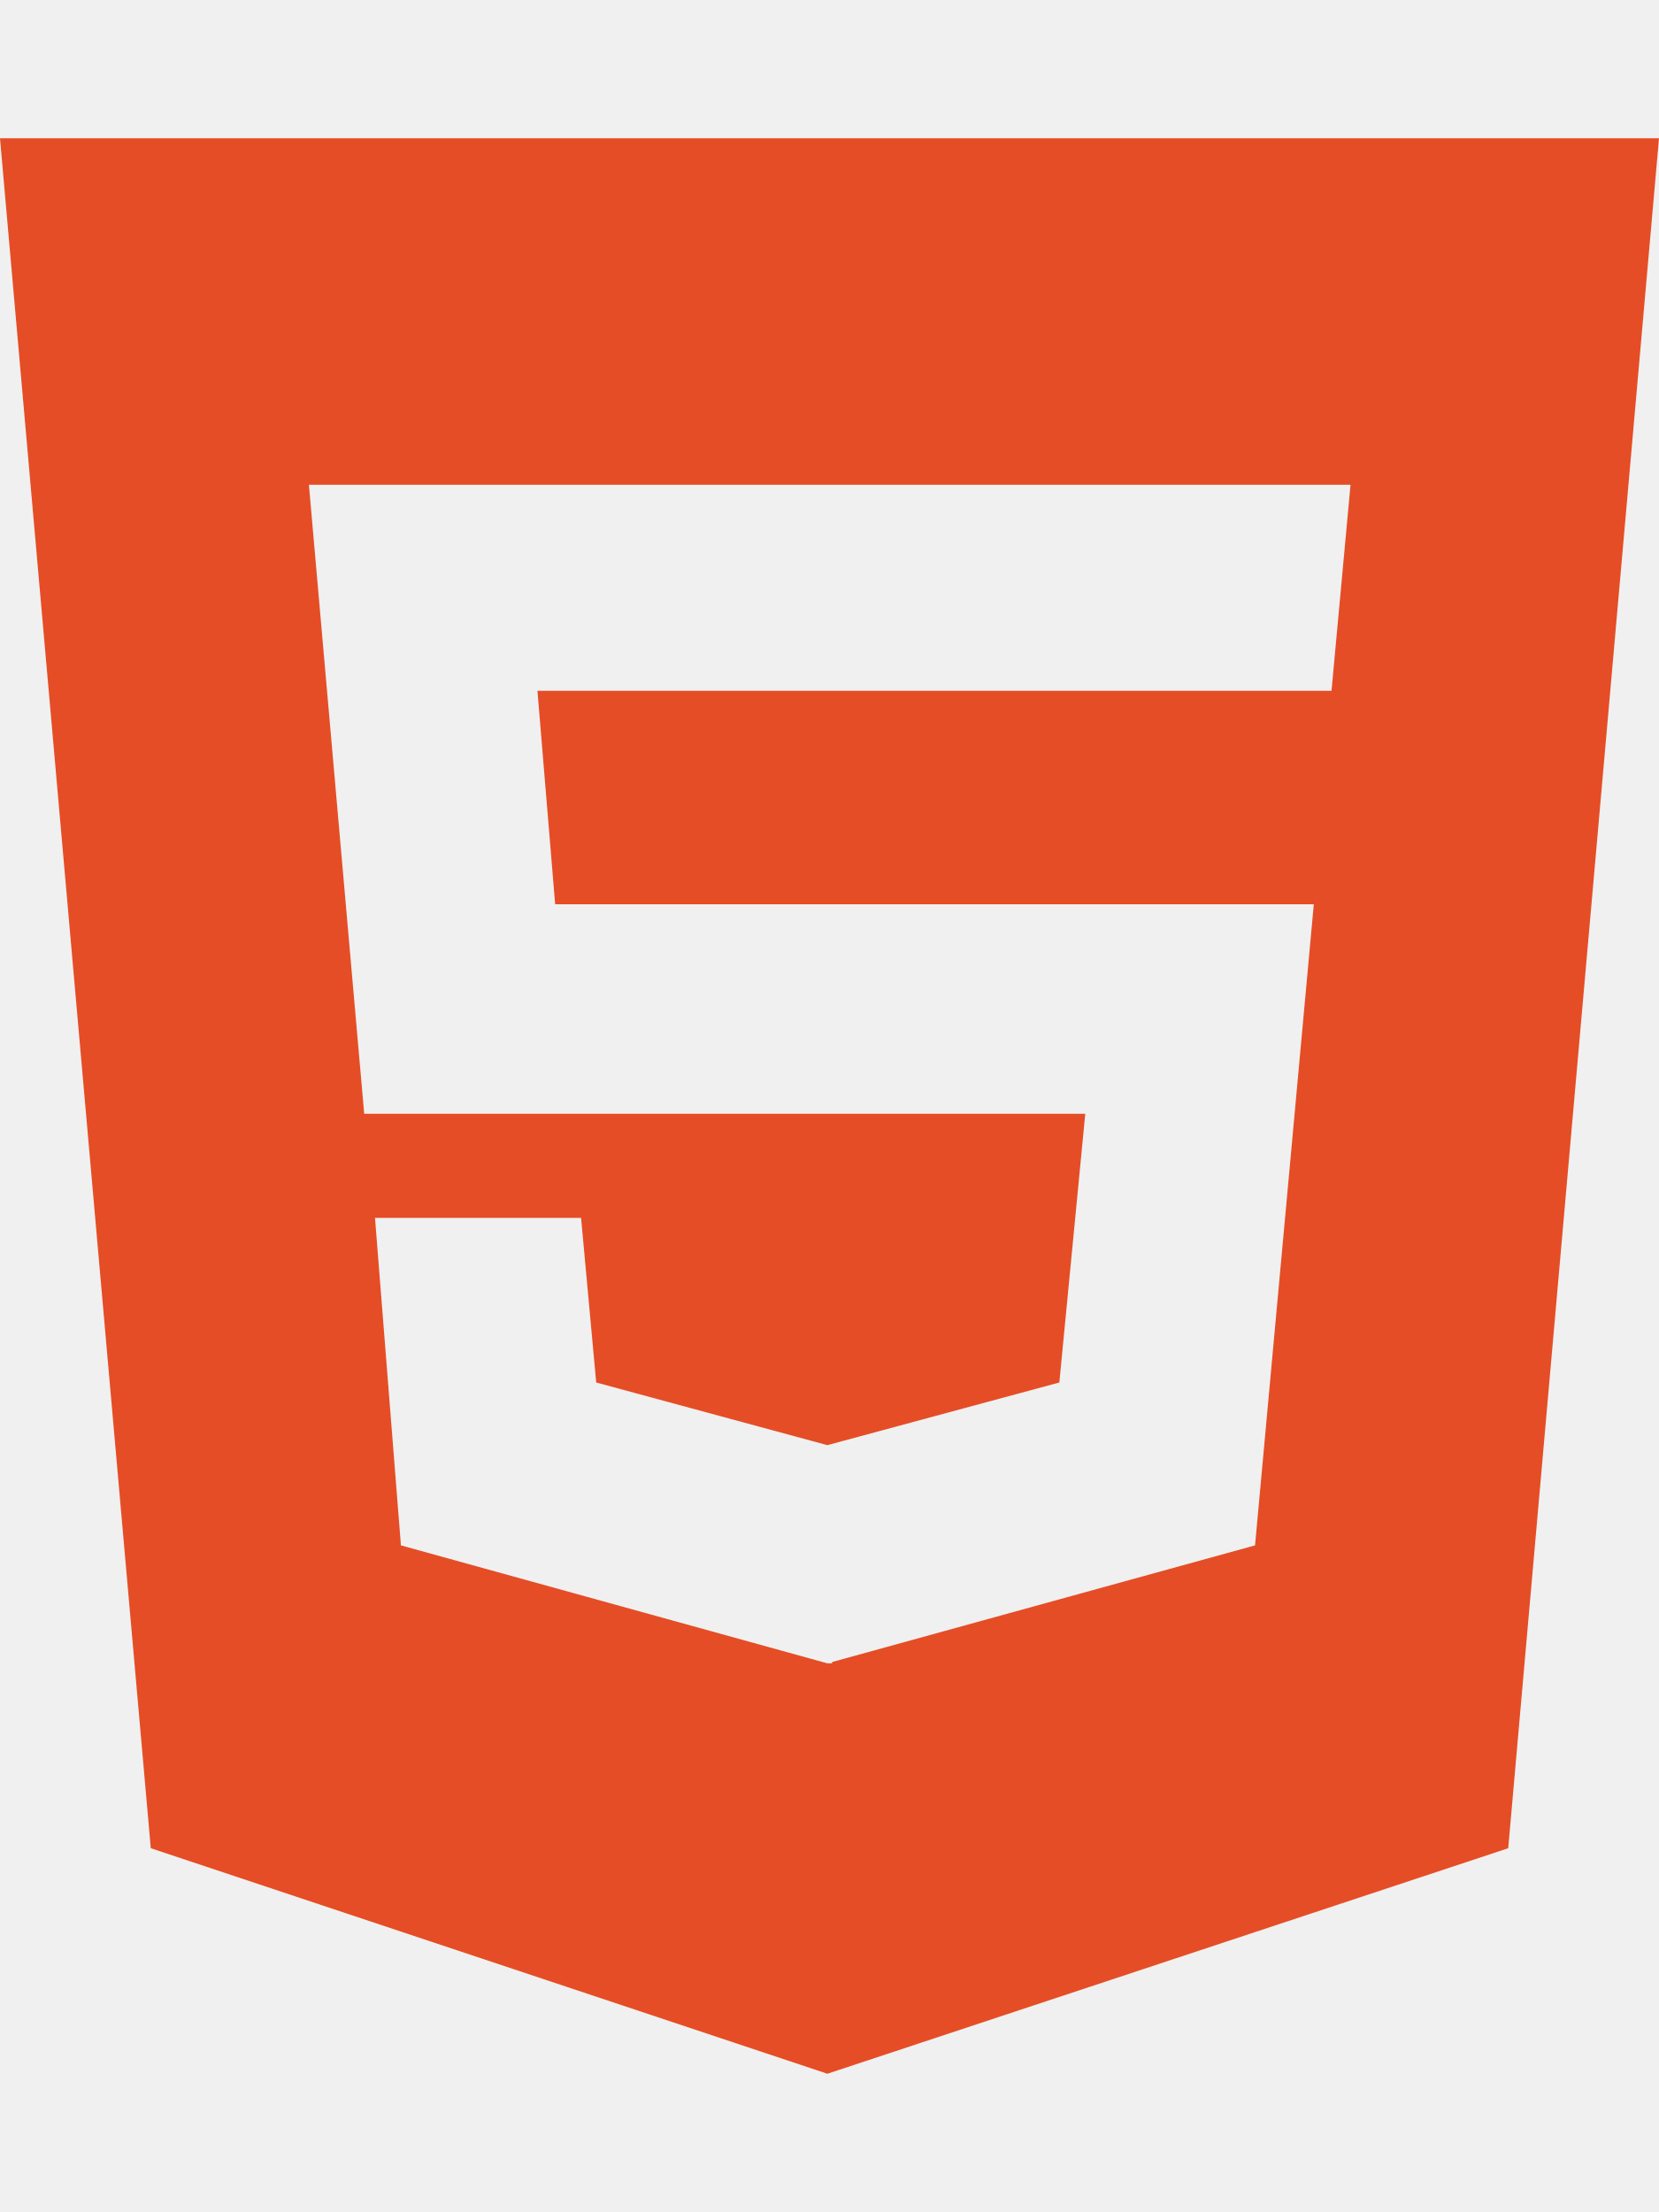
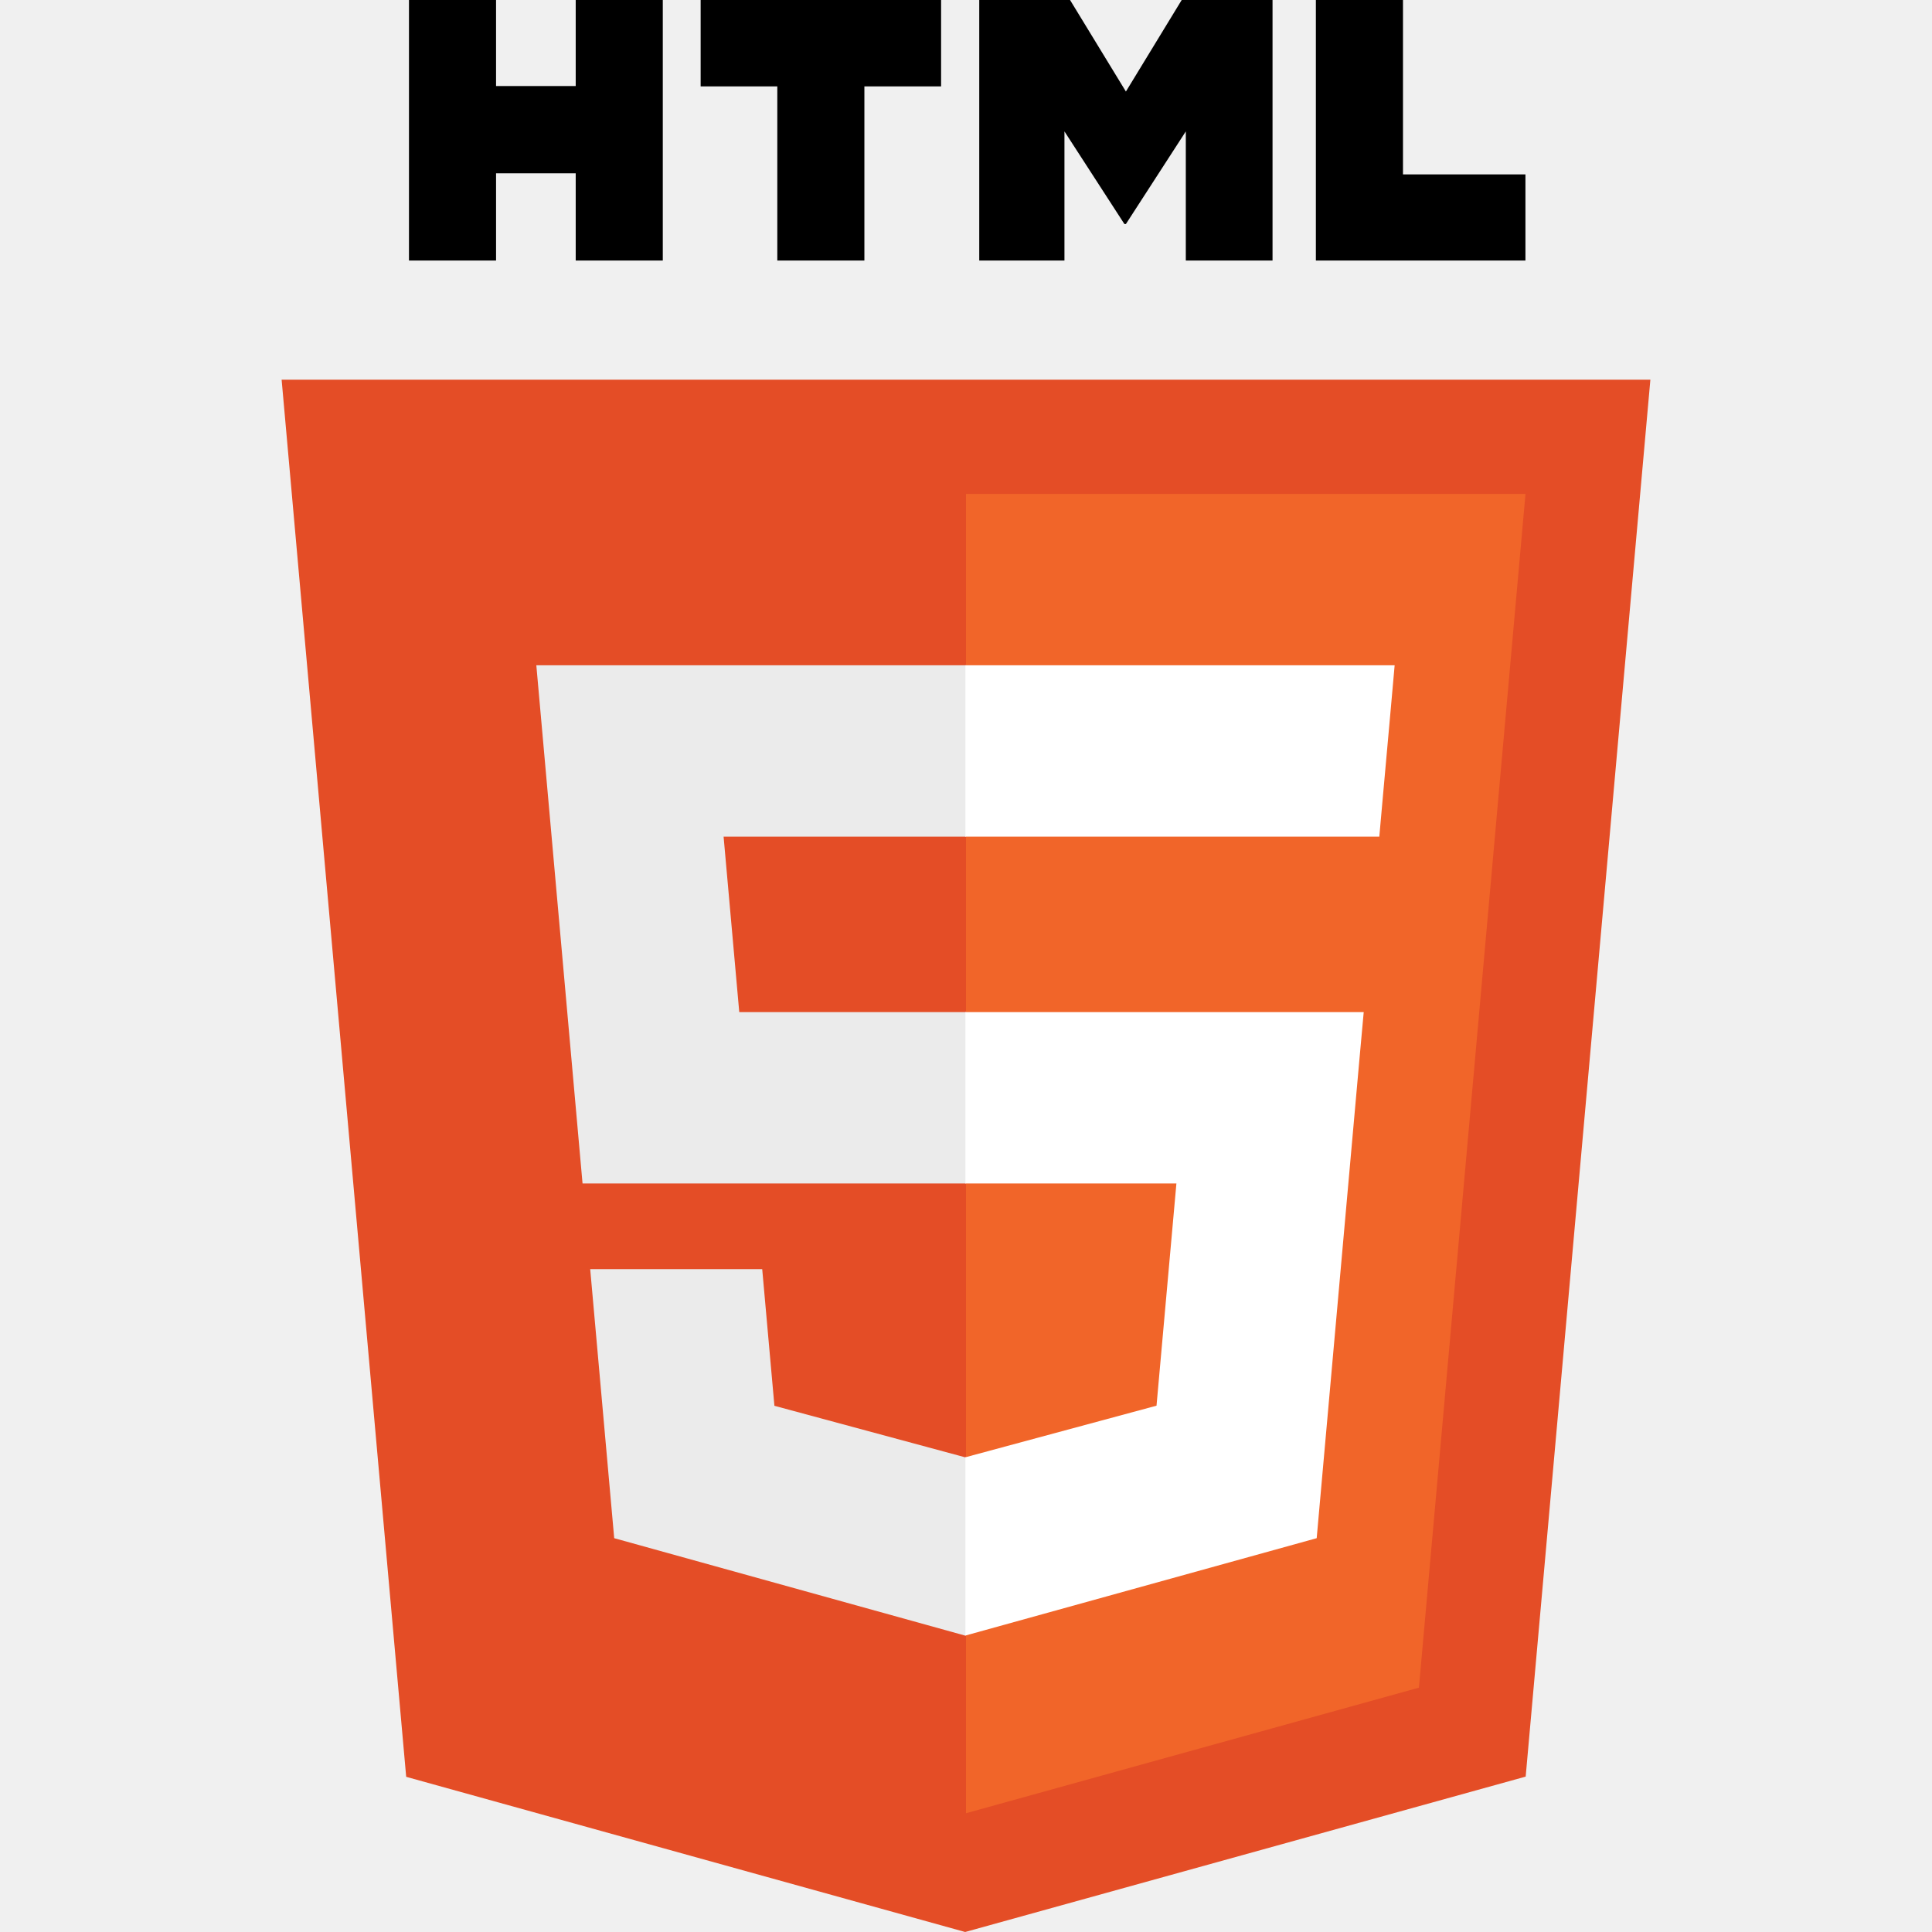
- <svg xmlns="http://www.w3.org/2000/svg" viewBox="0 0 384 512">
-   <path fill="#e54d26" d="M0 32l34.9 395.8L191.5 480l157.6-52.2L384 32H0zm308.2 127.9H124.4l4.1 49.4h175.6l-13.6 148.4-97.9 27v.3h-1.1l-98.7-27.3-6-75.8h47.7L138 320l53.5 14.5 53.7-14.5 6-62.2H84.3L71.5 112.2h241.1l-4.4 47.7z" />
+ <svg xmlns="http://www.w3.org/2000/svg" viewBox="0 0 512 512">
+   <path fill="#E44D26" d="M107.644 470.877 74.633 100.62h362.734l-33.046 370.199L255.778 512z" />
+   <path fill="#F16529" d="m256 480.523 120.03-33.277 28.24-316.352H256z" />
+   <path fill="#EBEBEB" d="M256 268.217h-60.09l-4.15-46.501H256v-45.411H142.132l1.087 12.183 11.161 125.139H256zM256 386.153l-.199.053-50.574-13.656-3.233-36.217h-45.585l6.362 71.301 93.02 25.823.209-.058z" />
+   <path d="M108.382 0h23.077v22.8h21.11V0h23.078v69.044H152.57v-23.12h-21.11v23.12h-23.077V0zM205.994 22.896h-20.316V0h63.72v22.896h-20.325v46.148h-23.078V22.896zM259.511 0h24.063l14.802 24.26L313.163 0h24.072v69.044h-22.982V34.822l-15.877 24.549h-.397l-15.888-24.549v34.222h-22.58V0zM348.72 0h23.084v46.222h32.453v22.822H348.72V0z" />
+   <path fill="#FFF" d="M255.843 268.217v45.41h55.918l-5.271 58.894-50.647 13.67v47.244l93.094-25.801.683-7.672 10.671-119.551 1.108-12.194h-12.237zM255.843 176.305V221.716h109.688l.911-10.207 2.069-23.021 1.086-12.183z" />
</svg>
